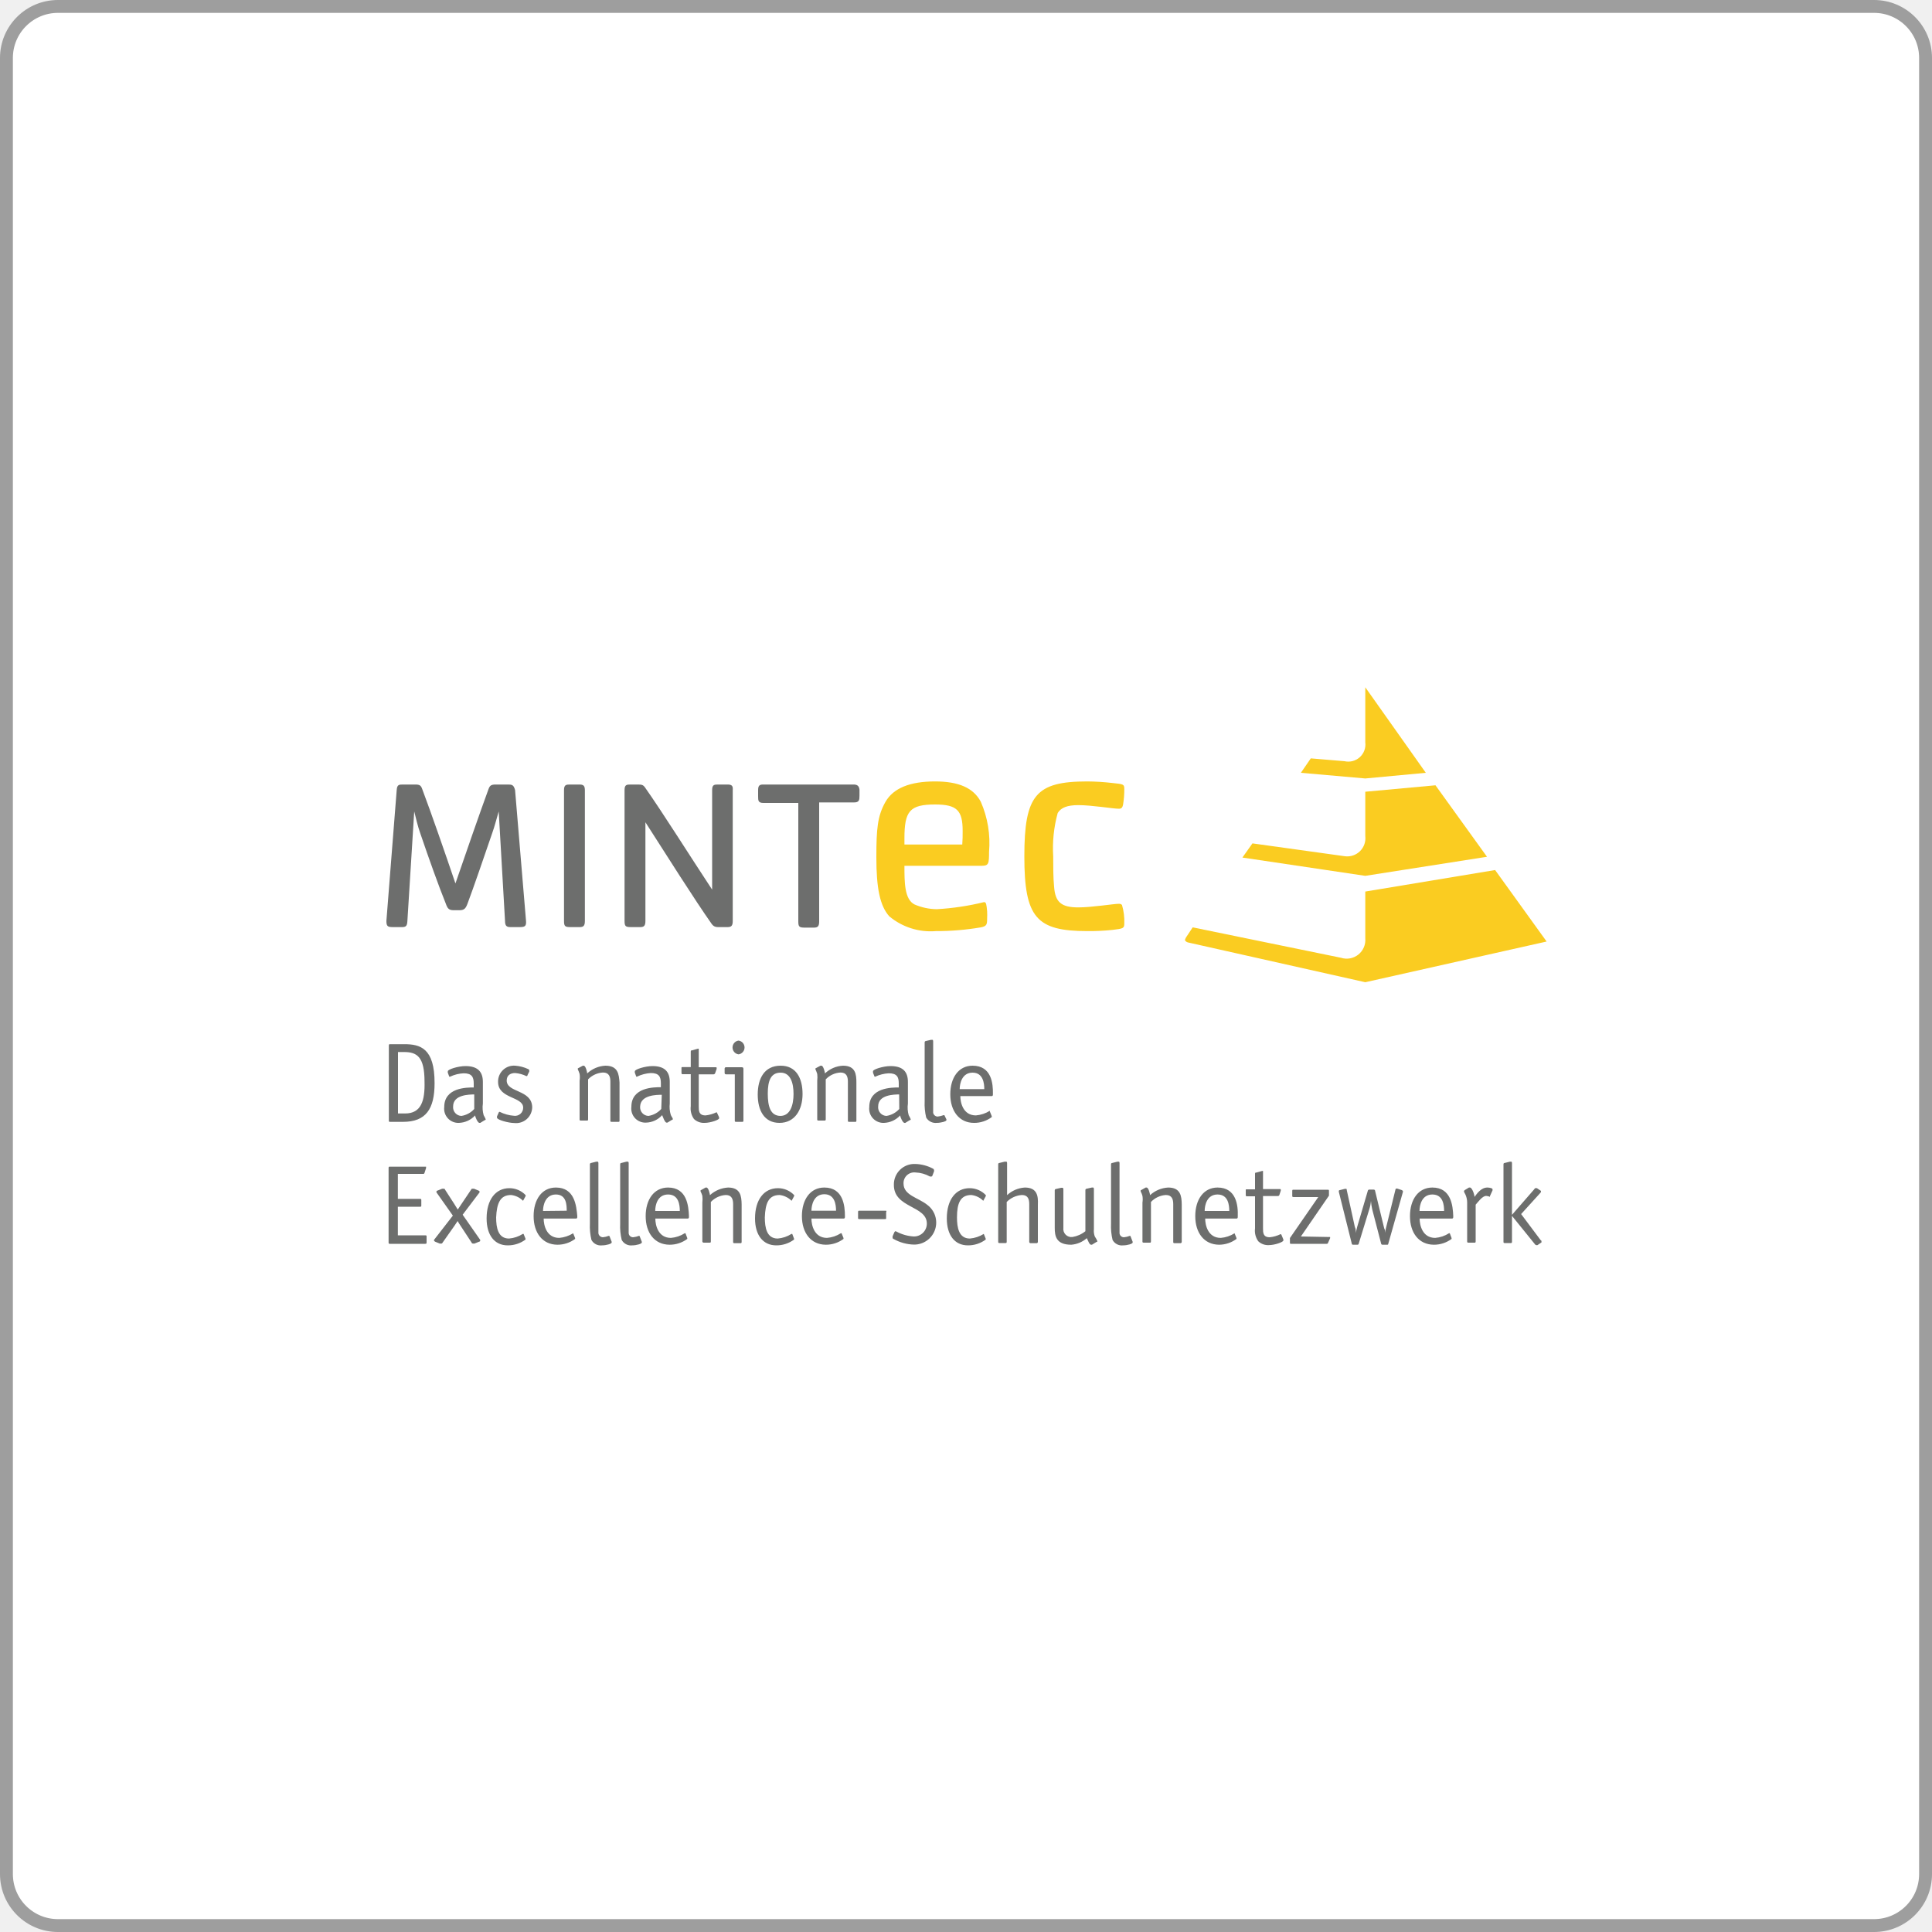
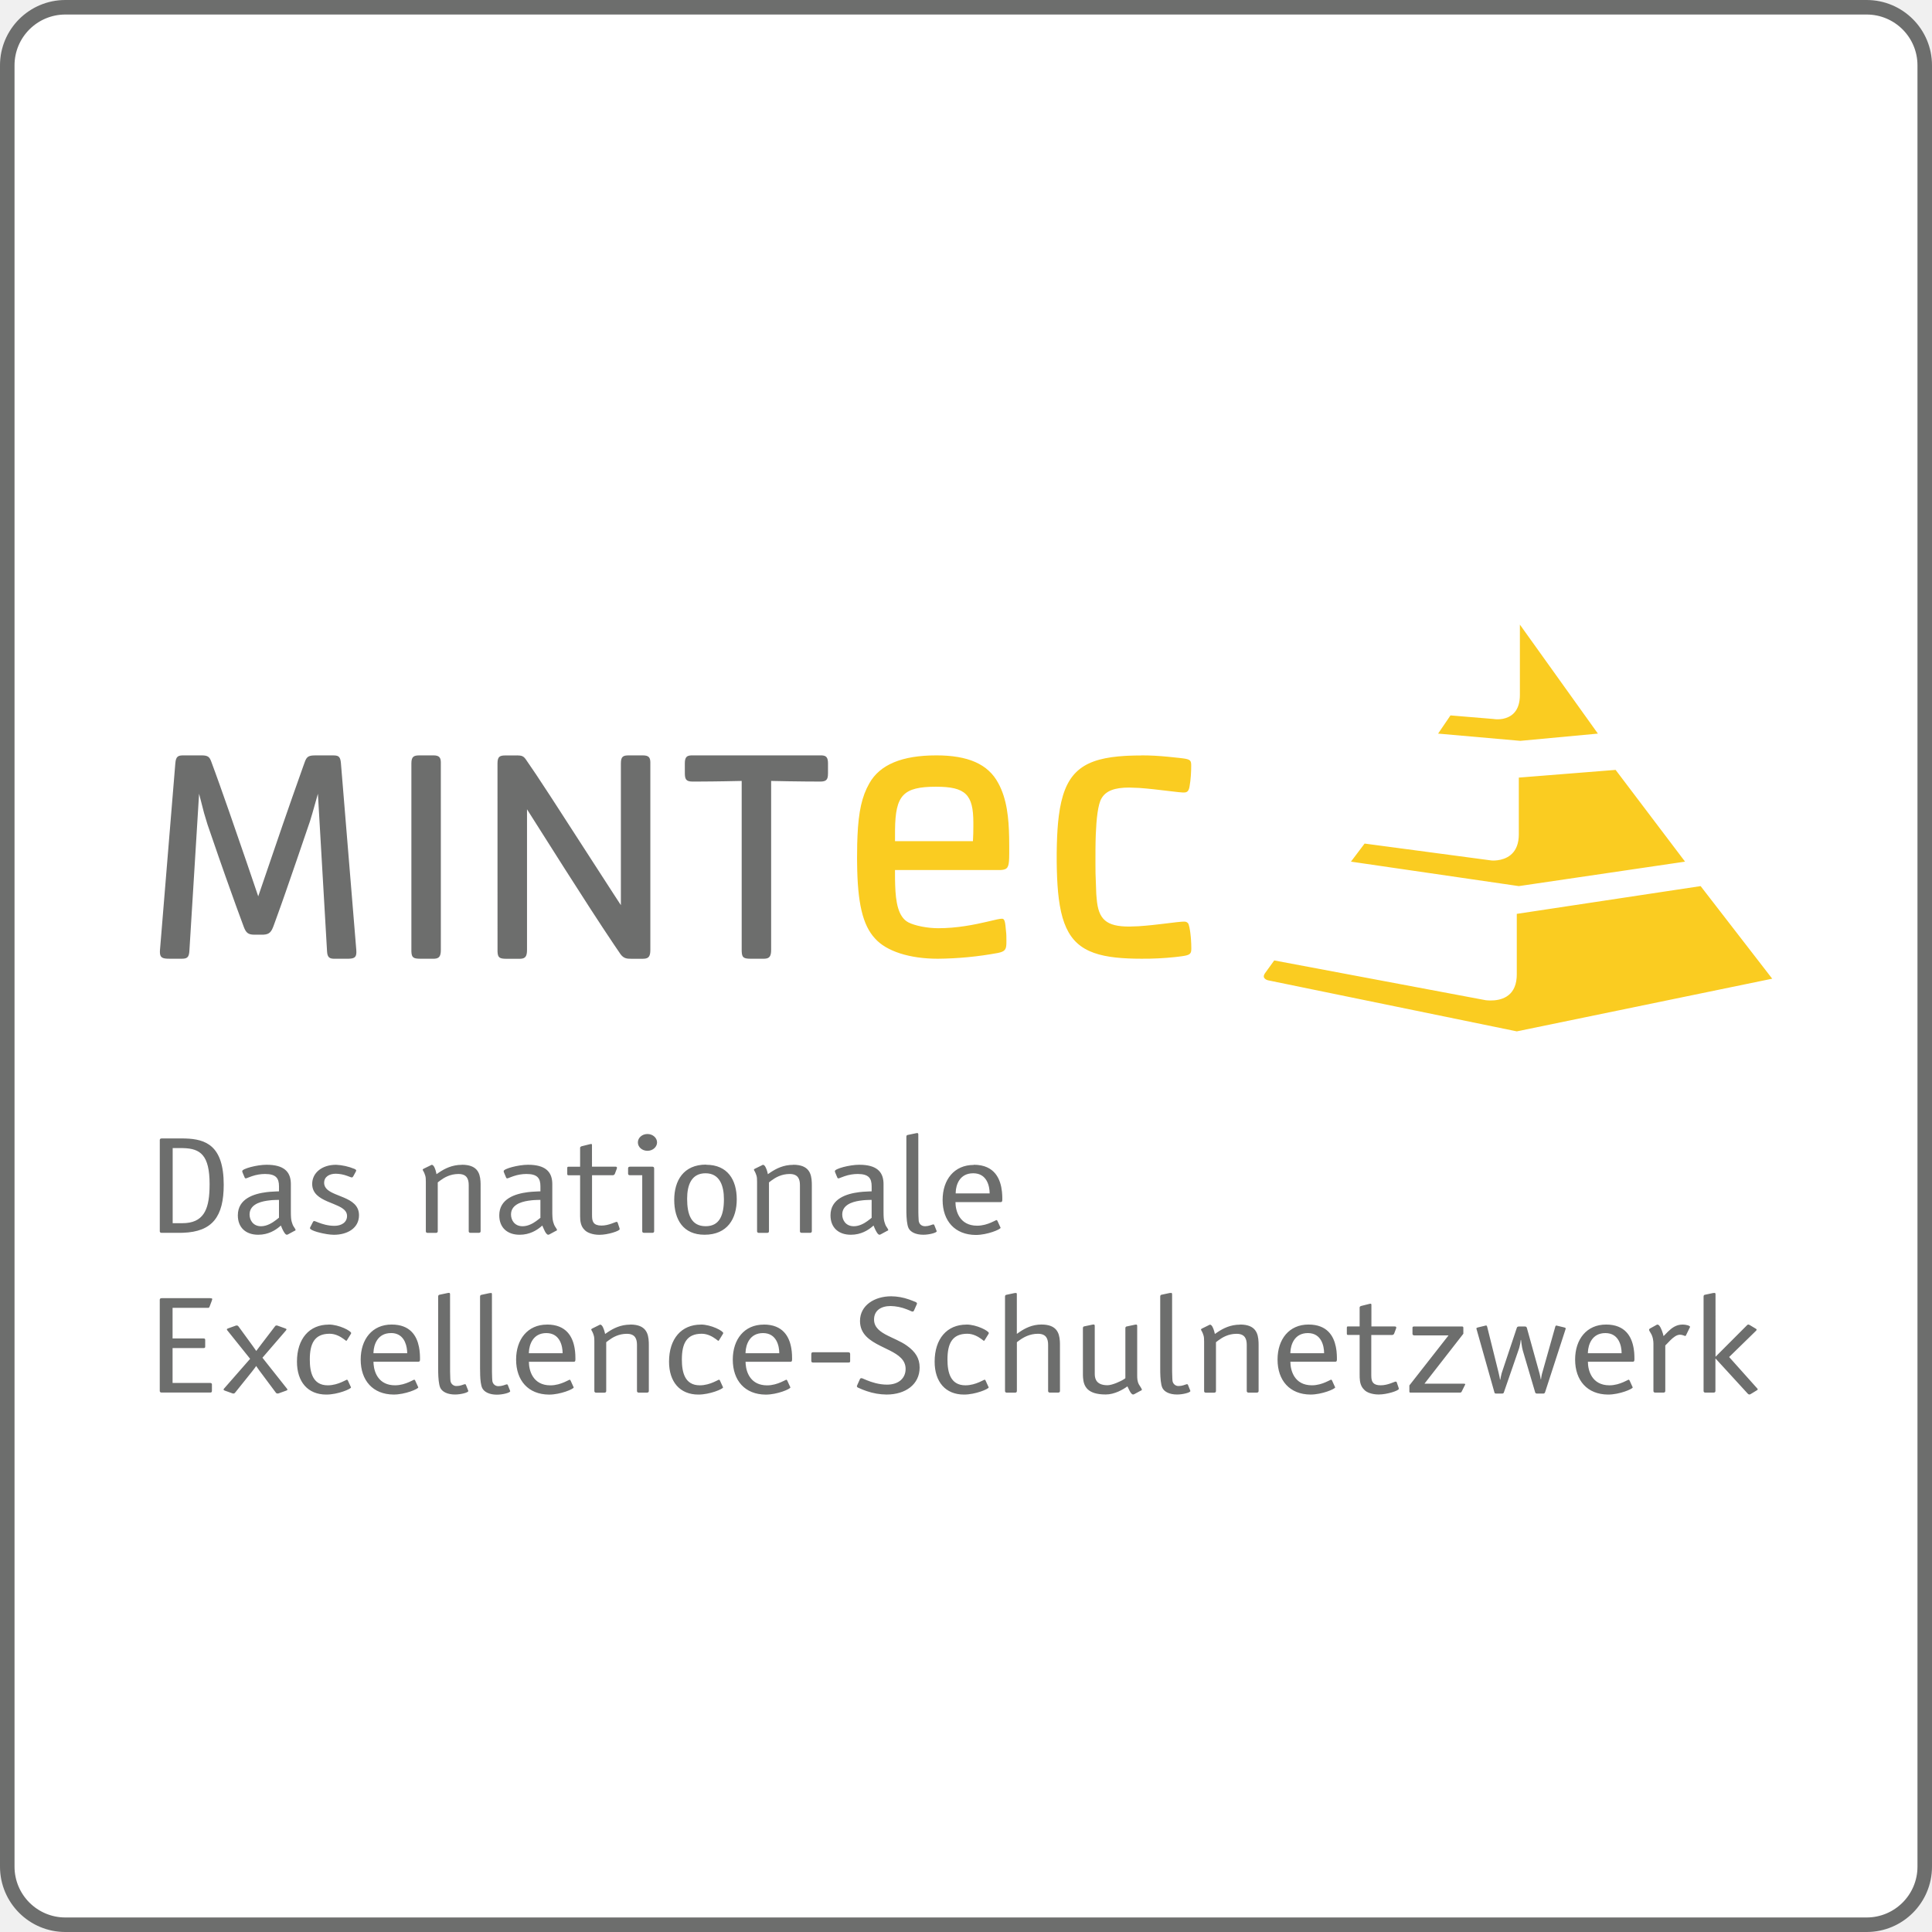
- <svg xmlns="http://www.w3.org/2000/svg" id="Layer_1" data-name="Layer 1" viewBox="0 0 150 150">
-   <defs>
-     <style>.cls-2{fill:#facc21}.cls-3{fill:#6d6e6d}</style>
-   </defs>
-   <rect id="BG" x=".5" y=".5" width="149" height="149" rx="4" fill="#fff" stroke="#9e9e9e" />
-   <path class="cls-2" d="M72.6 60.67c-1.95 0-3.25.52-3.86 1.6s-.7 2.08-.7 4.29c0 2.41.28 3.77 1 4.58a5 5 0 003.62 1.15 20.39 20.39 0 003.49-.29c.47-.09.49-.24.49-.68a5 5 0 000-.57c-.05-.54-.07-.71-.24-.71a20.1 20.1 0 01-3.67.55 4.48 4.48 0 01-1.73-.37c-.78-.4-.78-1.72-.78-3h6c.54 0 .57-.16.57-1.08a8 8 0 00-.64-3.89c-.57-1.08-1.72-1.58-3.55-1.58zm2.11 4.9h-4.49v-.47c0-2.12.4-2.64 2.38-2.64 1.69 0 2.14.45 2.14 2.05 0 .4 0 .64-.03 1.06zm9.01-3.06c1.06 0 2.7.28 3.15.28.19 0 .28-.07.33-.35a7.08 7.08 0 00.09-1.18c0-.38-.07-.38-.94-.47a17.7 17.7 0 00-1.93-.12c-4 0-4.89 1.06-4.89 5.82s.94 5.8 4.89 5.8a17.46 17.46 0 001.93-.09c.85-.1.94-.12.94-.5a4.43 4.43 0 00-.18-1.44.29.29 0 00-.24-.09c-.4 0-2.09.28-3.15.28-1.32 0-1.79-.4-1.88-1.6-.07-.68-.07-1.65-.07-2.36a10.34 10.34 0 01.35-3.37c.26-.42.75-.61 1.6-.61z" />
-   <path class="cls-3" d="M39.42 60.91h-.93c-.36 0-.46.08-.56.35-.66 1.8-1.77 5-2.57 7.33-.79-2.33-1.9-5.53-2.58-7.33-.1-.27-.18-.35-.54-.35h-.93c-.33 0-.48 0-.51.43L30 71.5c0 .42.1.48.52.48h.69c.32 0 .4-.1.42-.48l.53-8.5c.11.43.29 1.21.46 1.67.68 2 1.45 4.15 2 5.51.13.36.23.49.61.49h.43c.38 0 .49-.13.63-.49.51-1.36 1.25-3.53 1.93-5.51.17-.46.37-1.24.5-1.67l.49 8.5c0 .38.12.48.42.48h.69c.43 0 .55-.06.52-.48l-.85-10.16c-.11-.41-.24-.43-.57-.43zm5.58 0h-.7c-.33 0-.51 0-.51.43V71.5c0 .42.08.48.51.48h.7c.3 0 .41-.1.41-.48V61.34c-.01-.28-.06-.43-.41-.43zm11.5 0h-.71c-.33 0-.5 0-.5.43v7.73c-1.82-2.76-3.85-6-5.21-7.93-.15-.21-.25-.23-.59-.23H49c-.34 0-.51 0-.51.43V71.5c0 .42.08.48.51.48h.7c.3 0 .41-.1.41-.48v-7.66c1.61 2.51 3.81 6 5.15 7.9.19.26.39.24.67.24h.55c.3 0 .41-.1.41-.48V61.34c.02-.28-.03-.43-.39-.43zm9.77 0h-7c-.27 0-.41.05-.41.43v.47c0 .34 0 .53.41.53h2.71v9.2c0 .42.08.48.51.48h.7c.3 0 .41-.1.41-.48V62.3h2.71c.4 0 .42-.19.42-.53v-.47c-.04-.3-.19-.39-.46-.39z" />
-   <path class="cls-2" d="M106 69.22v3.63a1.45 1.45 0 01-1.89 1.51L92.6 72l-.51.77s-.09.15-.09.23a.37.37 0 00.23.17L106 76.26l14.08-3.16-4-5.55zm0-7.75v3.44a1.41 1.41 0 01-1.57 1.57l-7.19-1-.78 1.1L106 68l9.45-1.48-4-5.55zm0-3.84a1.33 1.33 0 01-1.61 1.47l-2.62-.22L101 60l5 .44 4.7-.44-4.7-6.64z" />
-   <path class="cls-3" d="M64 92.2c-1.09 0-1.74.93-1.74 2.22s.69 2.21 1.85 2.22a2.28 2.28 0 001.38-.45v-.07l-.15-.37h-.06a2.33 2.33 0 01-1.07.36c-1 0-1.21-1-1.21-1.5h2.5c.1 0 .1-.07.1-.19 0-.8-.13-2.22-1.6-2.22zM63 94c0-.44.18-1.28 1-1.28s.91.82.91 1.28zm-11.13-1.8c-1.09 0-1.74.93-1.74 2.22s.68 2.21 1.85 2.22a2.28 2.28 0 001.38-.45.15.15 0 000-.07l-.14-.37h-.06a2.33 2.33 0 01-1.07.36c-1 0-1.21-1-1.21-1.5h2.51c.1 0 .1-.07.1-.19-.03-.8-.16-2.22-1.62-2.22zm-1 1.82c0-.44.17-1.28 1-1.28s.91.82.91 1.28zm5.66-1.82a2.28 2.28 0 00-1.41.59c0-.07-.11-.59-.27-.59h-.07l-.39.22v.06c0 .06.07.11.14.37a2.2 2.2 0 010 .52v3a.1.1 0 00.11.11h.45c.07 0 .1 0 .1-.11v-3.05a1.73 1.73 0 011.16-.54c.47 0 .57.34.57.71v2.92c0 .07 0 .11.1.11h.46c.07 0 .1 0 .1-.11v-2.9c-.01-.63-.08-1.31-1.05-1.31zm-20.61 2.11l1.31-1.73a.11.11 0 000-.07s0-.05-.07-.07l-.36-.15h-.11a.1.1 0 00-.11.07l-.76 1.13-.28.42-.26-.42-.73-1.13s0-.07-.11-.07a.45.45 0 00-.11 0l-.37.15s-.07 0-.07.07a.08.08 0 000 .07l1.27 1.8-1.46 1.88a.11.11 0 000 .07l.07.07.37.15h.1c.07 0 .08 0 .12-.07l.93-1.32c.1-.14.16-.23.24-.36a4.23 4.23 0 00.23.37l.86 1.31s0 .07.11.07a.45.45 0 00.11 0l.37-.15s.07 0 .07-.07a.12.12 0 000-.07zM49.67 96s0-.05-.06-.05a1.77 1.77 0 01-.45.11.34.34 0 01-.35-.31V90.3s0-.11-.06-.11h-.11l-.43.11s-.06 0-.06.1V95a4.49 4.49 0 00.12 1.27.82.82 0 00.82.42c.32 0 .74-.12.74-.22v-.06zm-16.84-4.86c.08 0 .1 0 .13-.08l.12-.37a.45.45 0 000-.11h-2.81c-.07 0-.1 0-.1.1v5.78c0 .07 0 .11.1.11H33c.09 0 .12 0 .12-.12V96c0-.06 0-.09-.11-.09h-2.12v-2.22h1.71c.1 0 .11 0 .11-.11v-.38c0-.1 0-.12-.11-.12h-1.71v-1.94zm6.85 1.64a1.55 1.55 0 01.93.45l.2-.37v-.07a1.73 1.73 0 00-1.26-.54c-1.07 0-1.77.89-1.77 2.35 0 1.28.6 2.09 1.64 2.09a2.28 2.28 0 001.38-.45v-.07l-.15-.37h-.06a2.33 2.33 0 01-1.07.36c-.85 0-1-.84-1-1.64.05-1.1.31-1.74 1.16-1.74zM68.73 94h-2c-.1 0-.11 0-.11.14v.4c0 .09 0 .11.12.11h1.94c.1 0 .12 0 .12-.08v-.45c.05-.12.02-.12-.07-.12zm-21.4 2s0-.05-.07-.05a1.65 1.65 0 01-.45.11.36.36 0 01-.35-.31V90.3s0-.11-.06-.11h-.1l-.44.11a.1.1 0 00-.06.1V95a4.49 4.49 0 00.12 1.27.82.82 0 00.82.42c.33 0 .75-.12.75-.22a.21.21 0 000-.06zm-4.17-3.8c-1.09 0-1.73.93-1.73 2.22s.68 2.21 1.84 2.22a2.28 2.28 0 001.38-.45.14.14 0 000-.07l-.15-.37a2.44 2.44 0 01-1.08.36c-1 0-1.21-1-1.21-1.5h2.51c.1 0 .1-.07.1-.19-.07-.8-.2-2.22-1.66-2.22zm-1 1.82c0-.44.18-1.28 1-1.28s.84.82.84 1.26zm18.37-1.24a1.58 1.58 0 01.93.45l.2-.37v-.07a1.73 1.73 0 00-1.26-.54c-1.08 0-1.78.89-1.78 2.35 0 1.28.61 2.09 1.65 2.09a2.28 2.28 0 001.38-.45.15.15 0 000-.07l-.14-.37h-.06a2.33 2.33 0 01-1.07.36c-.85 0-1-.84-1-1.64.04-1.1.29-1.74 1.15-1.74zm50.68-.58c-1.09 0-1.74.93-1.74 2.22s.68 2.21 1.85 2.22a2.28 2.28 0 001.38-.45.15.15 0 000-.07l-.14-.37h-.06a2.33 2.33 0 01-1.07.36c-1 0-1.21-1-1.21-1.5h2.51c.1 0 .1-.07.1-.19-.03-.8-.16-2.22-1.62-2.22zm-1 1.82c0-.44.17-1.28 1-1.28s.91.82.91 1.28zm-1.73-1.74h-.07s-.06 0-.07.09l-.74 3a3 3 0 00-.06.34c0-.11 0-.23-.07-.34l-.71-2.92s0-.09-.11-.09h-.33a.11.11 0 00-.12.08l-.83 2.82a3.48 3.48 0 00-.1.48c0-.14 0-.33-.08-.48l-.63-2.87c0-.06 0-.09-.07-.09h-.07l-.39.1s-.08 0-.08.06a.15.15 0 000 .09l1 4s0 .09.09.09h.35a.09.09 0 00.1-.08l.82-2.67a2.68 2.68 0 00.13-.65 4.35 4.35 0 00.1.66l.69 2.65a.1.1 0 00.11.09h.34c.08 0 .09 0 .11-.09l1.13-4a.29.29 0 000-.09l-.08-.06zM101 96l2.18-3.17v-.35c0-.09 0-.11-.1-.11h-2.65c-.08 0-.1 0-.1.11v.35c0 .07 0 .11.1.11h1.92l-2.2 3.18v.34c0 .1 0 .11.1.11H103a.1.1 0 00.11-.08l.16-.36a.31.31 0 000-.09h-.13zm17.1-1.74l1.48-1.63a.15.15 0 00.06-.11v-.06l-.31-.21a.24.24 0 00-.1 0c-.05 0-.07 0-.1.07l-1.74 2V90.3s0-.11-.06-.11h-.1l-.44.11s-.06 0-.06.1v6c0 .07 0 .11.1.11h.46c.07 0 .1 0 .1-.11v-2l1.78 2.2a.14.14 0 00.1.07.24.24 0 00.1 0l.31-.21v-.06c0-.06 0-.08-.06-.11zm-2.62-2.06c-.5 0-.82.49-1 .73 0-.19-.19-.73-.35-.73h-.08l-.33.2a.17.17 0 00-.06.09.65.65 0 00.1.22 1.51 1.51 0 01.15.66v3c0 .07 0 .11.1.11h.46c.07 0 .1 0 .1-.11v-2.84c.21-.23.52-.68.82-.68a.88.88 0 01.29.07v-.06l.2-.44a.41.41 0 000-.07c.03-.08-.19-.15-.4-.15zm-15.99 3.67a.07.07 0 00-.07-.05 2.45 2.45 0 01-.84.24c-.52 0-.52-.36-.52-.71v-2.49h1.15a.12.12 0 00.12-.08l.11-.34v-.06c0-.06 0-.06-.1-.06h-1.28v-1.41H98l-.47.13c-.06 0-.09 0-.09.1v1.2h-.66c-.06 0-.06 0-.06.11v.33s0 .1.06.1h.66v2.49a1.41 1.41 0 00.25 1 1.1 1.1 0 00.82.3c.47 0 1.13-.24 1.13-.36a.31.31 0 000-.08zM72 93.55c-.7-.57-1.85-.74-1.85-1.66a.83.83 0 01.93-.86 2.47 2.47 0 011.11.31.21.21 0 00.12 0c.06 0 .06 0 .1-.11l.11-.29a.69.69 0 000-.1.15.15 0 00-.07-.1 3.11 3.11 0 00-1.39-.37A1.59 1.59 0 0069.4 92c0 1.81 2.56 1.59 2.56 3a1 1 0 01-1 1 3.22 3.22 0 01-1.32-.36.27.27 0 00-.13-.05s-.07.05-.09.12l-.12.28v.11a.1.1 0 00.07.09 3.4 3.4 0 001.59.44A1.71 1.71 0 0072 93.55zm7.57-1.35a2.22 2.22 0 00-1.38.59V90.3s0-.11-.06-.11H78l-.44.11s-.06 0-.06.1v6c0 .07 0 .11.1.11h.46c.07 0 .1 0 .1-.11v-3.08a1.82 1.82 0 011.18-.54c.48 0 .57.34.57.71v2.92a.1.1 0 00.11.11h.45a.1.1 0 00.11-.11v-2.9c.03-.63-.04-1.31-1.01-1.31zm-4.16.58a1.55 1.55 0 01.93.45l.2-.37v-.07a1.73 1.73 0 00-1.26-.54c-1.07 0-1.77.89-1.77 2.35 0 1.28.6 2.09 1.64 2.09a2.28 2.28 0 001.38-.45v-.07l-.15-.37a2.44 2.44 0 01-1.08.36c-.85 0-1-.84-1-1.64 0-1.1.26-1.74 1.11-1.74zm9.52 2.65v-3.12s0-.11-.06-.11h-.1l-.44.1a.11.11 0 00-.06.11v3.18a2.13 2.13 0 01-1 .45.63.63 0 01-.71-.71v-3s0-.11-.07-.11h-.1l-.44.1a.11.11 0 00-.06.11v2.9c0 .63.1 1.31 1.28 1.31a2.05 2.05 0 001.21-.51c.1.2.2.51.33.51h.07l.34-.21s.08 0 .08-.07A2.12 2.12 0 0085 96a1.23 1.23 0 01-.07-.57zm5.77-3.23a2.26 2.26 0 00-1.41.59c0-.07-.11-.59-.27-.59h-.07l-.39.22v.06c0 .06.07.11.14.37a1.66 1.66 0 010 .52v3c0 .07 0 .11.1.11h.46c.07 0 .1 0 .1-.11v-3.05a1.73 1.73 0 011.16-.54c.47 0 .57.34.57.71v2.92c0 .07 0 .11.1.11h.45a.1.1 0 00.11-.11v-2.9c-.01-.63-.08-1.31-1.05-1.31zM87.78 96s0-.05-.06-.05a1.65 1.65 0 01-.45.11.34.34 0 01-.35-.31V90.3s0-.11-.06-.11h-.1l-.44.11s-.06 0-.06.1V95a4.49 4.49 0 00.12 1.27.82.82 0 00.82.42c.33 0 .74-.12.74-.22a.15.15 0 000-.06zm6.75-3.8c-1.08 0-1.73.93-1.73 2.22s.68 2.21 1.85 2.22a2.28 2.28 0 001.35-.45.15.15 0 000-.07l-.15-.37a2.33 2.33 0 01-1.07.36c-1 0-1.21-1-1.21-1.5H96c.1 0 .1-.07.1-.19.03-.8-.1-2.22-1.57-2.22zm-1 1.82c0-.44.17-1.28 1-1.28s.91.82.91 1.28zM52 85.68V84c0-.74-.34-1.23-1.34-1.23-.56 0-1.37.25-1.37.4a.27.27 0 000 .12l.11.3a.07.07 0 00.06 0 2.84 2.84 0 011.07-.28c.62 0 .78.28.78.78v.32c-.54 0-2.29 0-2.29 1.52a1.09 1.09 0 001.13 1.23 1.74 1.74 0 001.26-.58c.05.12.21.58.34.58h.07l.34-.21s.08 0 .08-.07-.13-.22-.16-.32a2.14 2.14 0 01-.08-.88zm-.66.42a1.68 1.68 0 01-1 .54.67.67 0 01-.64-.74c.04-.9 1.3-.9 1.68-.9zm-19.95-5.03h-1.1c-.07 0-.1 0-.1.11V87c0 .07 0 .1.1.1h1c1.78 0 2.45-1 2.45-3 .01-2.74-1.13-3.03-2.35-3.03zm.06 5.38h-.55v-4.77h.48c1 0 1.58.38 1.58 2.29.04 1.5-.26 2.48-1.51 2.48zm6.04-.77V84c0-.74-.35-1.23-1.35-1.23-.56 0-1.37.25-1.37.4a.27.27 0 000 .12l.11.3a.08.08 0 00.07 0 2.76 2.76 0 011.05-.26c.62 0 .78.28.78.78v.32c-.54 0-2.29 0-2.29 1.52a1.1 1.1 0 001.14 1.23 1.79 1.79 0 001.26-.58c0 .12.2.58.33.58h.07l.34-.21s.08 0 .08-.07a3.13 3.13 0 00-.16-.32 2.19 2.19 0 01-.06-.9zm-.67.42a1.68 1.68 0 01-1 .54.67.67 0 01-.64-.74c0-.92 1.26-.92 1.64-.93zm2.52-2.21c0-.41.3-.58.65-.58a2.47 2.47 0 01.88.24c.05 0 .07 0 .1-.11l.12-.24a.41.41 0 000-.08c0-.05 0-.08-.09-.12a2.89 2.89 0 00-1-.26A1.23 1.23 0 0038.67 84c0 1.32 1.95 1.12 1.95 2a.63.63 0 01-.7.63 3 3 0 01-1.13-.31s-.06 0-.08.08l-.12.27a.21.21 0 000 .11c0 .17.91.41 1.33.41a1.25 1.25 0 001.4-1.24c-.04-1.37-1.98-1.1-1.98-2.06zM47 82.74a2.23 2.23 0 00-1.41.6c0-.07-.11-.6-.27-.6h-.07l-.39.21v.07a2.75 2.75 0 01.14.36 1.66 1.66 0 010 .52v3c0 .07 0 .1.1.1h.46c.07 0 .1 0 .1-.1v-3.1a1.73 1.73 0 011.16-.53c.47 0 .57.33.57.71V87c0 .07 0 .1.1.1H48c.07 0 .1 0 .1-.1v-2.95c-.05-.63-.1-1.31-1.1-1.31zm23.49 2.94V84c0-.74-.34-1.23-1.35-1.23-.56 0-1.36.25-1.36.4a.5.5 0 000 .12l.12.3a.06.06 0 00.06 0 2.82 2.82 0 011.04-.26c.63 0 .78.28.78.78v.32c-.54 0-2.29 0-2.29 1.52a1.1 1.1 0 001.14 1.23 1.79 1.79 0 001.26-.58c0 .12.2.58.33.58a.11.11 0 00.07 0l.34-.21s.08 0 .08-.07a3.13 3.13 0 00-.16-.32 2.19 2.19 0 01-.06-.9zm-.67.42a1.69 1.69 0 01-1 .54.67.67 0 01-.64-.74c0-.92 1.25-.92 1.63-.93zm3.5.48h-.06a1.89 1.89 0 01-.46.11.36.36 0 01-.35-.3v-5.55s0-.11-.06-.11h-.1l-.44.1a.11.11 0 00-.06.11v4.56a4.53 4.53 0 00.12 1.27.85.85 0 00.82.41c.33 0 .75-.12.75-.21a.11.11 0 000-.06zm-7.87-3.84a2.18 2.18 0 00-1.4.6c0-.07-.12-.6-.27-.6h-.08l-.39.21v.07a2.75 2.75 0 01.14.36 2.2 2.2 0 010 .52v3c0 .07 0 .1.11.1H64c.07 0 .11 0 .11-.1v-3.1a1.7 1.7 0 011.15-.53c.47 0 .57.33.57.71V87c0 .07 0 .1.11.1h.45c.07 0 .1 0 .1-.1v-2.95c0-.63-.06-1.31-1.04-1.31zm10.06 0c-1.09 0-1.73.94-1.73 2.22s.68 2.22 1.84 2.22a2.26 2.26 0 001.38-.45v-.07l-.15-.37v-.05a2.39 2.39 0 01-1.08.36c-1 0-1.21-1-1.21-1.5H77c.09 0 .09-.07.09-.19.01-.75-.09-2.17-1.58-2.17zm-1 1.82c0-.44.18-1.28 1-1.28s.91.83.91 1.28zm-16.91-1.7h-1.23a.1.1 0 00-.11.11v.33a.1.1 0 00.11.11h.68V87c0 .07 0 .1.11.1h.45c.07 0 .11 0 .11-.1v-4c0-.08-.02-.14-.12-.14zm3.01-.12c-1.27 0-1.78 1-1.78 2.24s.51 2.2 1.69 2.2 1.79-1 1.79-2.24-.5-2.2-1.7-2.2zm0 3.9c-.8 0-1-.74-1-1.74s.24-1.62 1-1.62 1 .79 1 1.65-.25 1.71-1.03 1.71zm-4.93-.22a.06.06 0 00-.06-.06 2.62 2.62 0 01-.84.24c-.53 0-.53-.36-.53-.71v-2.48h1.16a.13.13 0 00.11-.08l.12-.34v-.06c0-.06 0-.07-.09-.07h-1.3v-1.44h-.06l-.46.13c-.07 0-.1 0-.1.11v1.19h-.66c-.06 0-.06 0-.06.11v.33s0 .11.06.11h.66v2.48a1.41 1.41 0 00.25 1 1.11 1.11 0 00.82.3c.48 0 1.13-.24 1.13-.35v-.09zm1.66-5.63a.54.54 0 000 1.07.54.54 0 000-1.07z" />
+ <svg xmlns="http://www.w3.org/2000/svg" width="133" height="133" fill-rule="evenodd">
+   <rect stroke="#6d6e6d" fill="#fff" x=".5" y=".5" width="132" height="132" rx="4" />
+   <path d="M117.072 61L122 67.374 104.418 71l-17.136-3.517-.076-.028a.384.384 0 01-.19-.16c-.034-.072-.008-.16.022-.22l.045-.078.635-.88 14.56 2.738.15.013.178.006c.664.004 1.71-.212 1.803-1.587l.007-.204v-4.172L117.072 61zm-52.623-9c2.19 0 3.567.596 4.268 1.903.607 1.1.728 2.453.753 3.74l.006.635v.477l-.005.307c-.02.646-.115.8-.567.83l-.102.002h-7.19l.002.628.01.413c.037 1.16.2 2.193.916 2.566.45.227 1.292.398 2.05.398.65 0 1.268-.06 1.827-.145l.464-.077.43-.084.574-.126.735-.17c.154-.033.273-.052.352-.052.12 0 .178.075.217.286l.027.184.037.383a2.9 2.9 0 01.025.319l.004.362-.003.21c-.016.377-.105.517-.587.614a23.81 23.81 0 01-4.128.397c-1.938 0-3.54-.51-4.325-1.392-.863-.926-1.208-2.482-1.235-5.167L59 59.1l.01-.98.02-.587c.076-1.685.307-2.713.812-3.602.73-1.306 2.275-1.93 4.606-1.93zm14.126 0c.65 0 1.213.036 1.83.095l.786.082.25.03c.512.07.562.15.562.503 0 .397-.028.965-.112 1.42-.056.34-.17.426-.394.426l-.102-.003-.274-.022-1.72-.2-.498-.05-.49-.04-.68-.025c-1.01 0-1.6.227-1.9.738-.257.416-.358 1.48-.397 2.464l-.016.525-.007.483-.002.97.005.712.052 1.43.027.317c.112 1.448.673 1.93 2.246 1.93l.646-.023.467-.036.477-.046.7-.08.988-.118.286-.028.2-.01c.14 0 .196.028.28.113.032.04.064.14.094.276l.042.233.02.134.032.293.013.156.018.32.007.32-.006.143c-.022.212-.115.298-.438.362l-.223.036-.286.036-.17.02a20.54 20.54 0 01-2.302.113l-.483-.005-.458-.015-.432-.026-.408-.037-.384-.05c-2.23-.34-3.2-1.405-3.533-4l-.05-.45-.038-.478-.028-.508-.018-.54-.01-.57v-.596l.01-.57.018-.54.028-.51.038-.48.05-.45c.36-2.83 1.468-3.857 4.118-4.104l.42-.032.22-.012.458-.015.483-.005zm32.645 1l4.78 6.316L104.556 61 93 59.316l.94-1.244 8.74 1.164.124.004.13-.004.157-.015c.533-.068 1.375-.37 1.458-1.578l.007-.2V53.53l6.663-.53zm-46.77 1.158c-2.29 0-2.807.59-2.835 2.96l-.001.79h5.364l.022-.532.006-.477v-.27c0-1.93-.534-2.47-2.556-2.47zM104.63 43l5.37 7.502-5.34.498-5.66-.498.852-1.253 2.957.246.09.012.102.007.13.002.153-.008.17-.023c.494-.1 1.103-.414 1.17-1.456l.006-.19V43z" fill="#facc21" />
+   <path d="M33.79 89c.06 0 .072.05.075.092l.003 5.344.01.4.012.196.008.06a.41.41 0 00.43.332 1.1 1.1 0 00.313-.049l.205-.068a.187.187 0 01.04-.007c.048 0 .06.016.068.036l.147.37c.01.02.02.047.02.067 0 .104-.516.237-.914.237-.526 0-.88-.19-1.01-.454-.094-.195-.13-.554-.142-.877l-.008-.5v-4.924c0-.05.018-.083.045-.1l.03-.013.582-.124h.083zm-6.83 2.182c1.282 0 1.73.784 1.88 1.53l.037.222.022.214.007.103.007.194v.15c-.002.075-.013.124-.068.14l-.05.006H25.71l.008.177c.05.592.367 1.447 1.476 1.447.376 0 .712-.113.952-.217l.18-.084.166-.08a.102.102 0 01.023-.007c.02 0 .034.013.045.03l.02.027.182.4c.01.028.032.047.032.076 0 .104-.9.492-1.697.492-1.43-.01-2.267-.967-2.267-2.41 0-1.395.794-2.41 2.128-2.41zm83.6 0c1.346 0 1.773.864 1.902 1.64l.03.22.01.106.01.202.003.185c0 .1 0 .18-.068.202l-.05.006h-3.085c0 .58.258 1.623 1.484 1.623.376 0 .712-.113.952-.217l.18-.084.166-.08a.102.102 0 01.023-.007c.02 0 .034.013.045.03l.02.027.182.4c.01.028.032.047.032.076 0 .104-.9.492-1.697.492-1.43-.01-2.267-.967-2.267-2.41 0-1.395.794-2.41 2.128-2.41zM94.355 89.75c.04 0 .05.027.053.064l.001 1.5H96c.064 0 .12.01.12.067l-.01.066-.14.37a.15.15 0 01-.094.078l-.046.007H94.4v2.77l.005.15c.02.294.124.543.64.543.253 0 .487-.064.67-.128l.324-.12a.14.14 0 01.04-.007c.032 0 .058.016.07.036l.006.02.12.35c.01.037.02.066.02.094 0 .123-.806.388-1.386.388-.463 0-.85-.15-1-.332-.242-.228-.296-.537-.308-.83l-.003-.243v-2.695h-.806c-.06 0-.072-.042-.075-.083v-.427c.002-.035.01-.06.038-.07l.037-.005h.806v-1.3c0-.043.024-.075.068-.096l.05-.018.57-.142.075-.01zM48.24 91.182c.72 0 1.548.445 1.548.587l-.006.026-.026.05-.247.4c-.02.028-.032.057-.064.057l-.02-.01-.154-.116c-.197-.143-.543-.36-.966-.36-1.054 0-1.365.693-1.365 1.775 0 .864.193 1.775 1.236 1.775.376 0 .712-.113.95-.217l.18-.084.166-.08a.093.093 0 01.024-.007c.02 0 .033.013.045.03l.02.027.182.4c.01.028.032.047.032.076 0 .104-.903.492-1.698.492-1.28 0-2.02-.88-2.02-2.266 0-1.585.86-2.55 2.18-2.55zM118.023 89c.06 0 .072.05.074.092l.001 4.308 2.14-2.143c.032-.028.064-.076.12-.076l.043.01.086.046.376.227c.02.02.064.028.064.067 0 .03-.02.06-.042.082l-.034.032-1.816 1.773 1.892 2.116c.02.028.075.066.075.114 0 .025-.02.038-.04.05l-.402.245-.086.046-.043.01c-.036 0-.067-.02-.1-.043l-2.22-2.423h-.02v2.22c0 .06-.028.097-.083.11l-.046.005h-.558c-.07 0-.1-.024-.124-.073l-.005-.04v-6.506c0-.05.018-.083.045-.1l.03-.013.582-.124h.083zm-65.45 2.182c1.346 0 1.773.864 1.902 1.64l.03.22.016.21.007.284-.004.113c-.007.046-.023.077-.064.09l-.05.006h-3.085l.008.177c.05.592.368 1.447 1.476 1.447.376 0 .712-.113.952-.217l.18-.084.166-.08a.102.102 0 01.023-.007c.02 0 .033.013.045.03l.02.027.183.4c.01.028.032.047.032.076 0 .104-.902.492-1.698.492-1.43-.01-2.267-.967-2.267-2.41 0-1.395.794-2.41 2.128-2.41zm37.505 0c1.282 0 1.73.784 1.882 1.53l.037.222.013.108.016.21.007.194v.15c-.002.075-.013.124-.068.14l-.05.006H88.83c0 .58.258 1.623 1.484 1.623.376 0 .712-.113.95-.217l.18-.084.166-.08a.102.102 0 01.023-.007c.02 0 .033.013.045.03l.02.027.182.4.026.05a.055.055 0 01.006.026c0 .104-.902.492-1.698.492-1.43-.01-2.267-.967-2.267-2.41 0-1.395.794-2.41 2.127-2.41zm-28.736-1.945a3.81 3.81 0 011.238.219l.21.078.252.1c.054.028.086.076.086.104l-.01.034-.174.393-.038.076c-.016.03-.035.047-.08.047a.27.27 0 01-.097-.023l-.125-.057-.198-.08a3.171 3.171 0 00-1.096-.22c-.645 0-1.14.295-1.14.93 0 .548.426.85.953 1.113l.295.142.303.142c.253.12.502.25.717.406.58.417.87.863.87 1.5 0 1.158-.966 1.86-2.278 1.86a4.3 4.3 0 01-1.359-.234l-.24-.087-.1-.04-.256-.112c-.053-.02-.086-.057-.086-.104 0-.02.014-.046.027-.074l.016-.04.14-.313c.032-.076.053-.123.118-.123.03 0 .062.008.097.022l.292.123c.3.124.82.3 1.384.3.806 0 1.28-.446 1.28-1.082 0-.62-.484-.958-1.073-1.26l-.665-.327c-.725-.365-1.402-.802-1.402-1.714 0-1.09 1.02-1.698 2.138-1.698zM80.613 89c.06 0 .072.05.075.092l.002 5.328.013.45.01.162.007.05a.41.41 0 00.43.332c.12 0 .226-.023.314-.05l.205-.068a.187.187 0 01.04-.007c.048 0 .06.016.068.036l.147.37c.01.02.02.047.02.067 0 .104-.515.237-.914.237-.526 0-.88-.19-1.01-.454-.113-.235-.14-.704-.148-1.064l-.002-.31v-4.924c0-.05.018-.083.045-.1l.03-.013.582-.124h.083zm-49.706 0c.06 0 .072.05.075.092l.002 5.328.013.45.01.162.007.05a.41.41 0 00.43.332c.12 0 .226-.023.314-.05l.205-.068a.187.187 0 01.04-.007c.048 0 .06.016.068.036l.147.37c.01.02.02.047.02.067 0 .104-.515.237-.914.237-.526 0-.88-.19-1.01-.454-.113-.235-.14-.704-.148-1.064l-.002-.31v-4.924c0-.05.018-.083.045-.1l.03-.013.592-.125.074-.008zm6.75 2.182c1.346 0 1.773.864 1.902 1.64l.03.22.016.21.007.284-.004.113c-.007.046-.023.077-.064.09l-.05.006h-3.085c0 .58.258 1.623 1.484 1.623.376 0 .712-.113.952-.217l.18-.084.166-.08a.102.102 0 01.023-.007c.02 0 .034.013.045.03l.02.027.182.4c.01.028.032.047.032.076 0 .104-.9.492-1.697.492-1.43-.01-2.267-.967-2.267-2.41 0-1.395.794-2.41 2.128-2.41zm40.554 0c.06 0 .072.048.074.092v3.408c0 .218.01.427.12.626l.126.2c.043.07.078.13.078.16 0 .02-.014.033-.032.045l-.064.03-.42.227c-.043.02-.064.028-.086.028-.1 0-.184-.133-.262-.286l-.09-.186-.044-.087c-.3.218-.882.558-1.494.558-1.26 0-1.515-.56-1.56-1.153l-.008-.18-.001-3.24c0-.05.018-.083.045-.1l.03-.013.582-.123.083-.01c.06 0 .072.048.075.092l.001 3.322c0 .408.182.768.882.768.3 0 .888-.253 1.15-.428l.075-.055V91.43c0-.05.018-.083.045-.1l.03-.013.59-.125.074-.008zm-11.687 0c.72 0 1.548.445 1.548.587l-.006.026-.026.05-.247.4c-.02.028-.03.057-.064.057l-.02-.01-.154-.116c-.197-.143-.543-.36-.966-.36-1.053 0-1.365.693-1.365 1.775 0 .864.193 1.775 1.236 1.775.376 0 .712-.113.952-.217l.18-.084.166-.08a.102.102 0 01.023-.007c.02 0 .034.013.045.03l.02.027.182.4.027.05a.055.055 0 01.006.026c0 .104-.903.492-1.7.492-1.278 0-2.02-.88-2.02-2.266 0-1.585.86-2.55 2.18-2.55zm-43.897 0c.72 0 1.548.445 1.548.587l-.006.026-.026.05-.247.4c-.022.028-.032.057-.064.057l-.02-.01-.154-.116c-.197-.143-.543-.36-.966-.36-1.054 0-1.365.693-1.365 1.775 0 .864.193 1.775 1.237 1.775.376 0 .712-.113.95-.217l.18-.084.166-.08a.102.102 0 01.023-.007c.02 0 .034.013.045.03l.02.027.183.4c.01.028.032.047.032.076 0 .104-.903.492-1.7.492-1.278 0-2.02-.88-2.02-2.266 0-1.585.86-2.55 2.18-2.55zm84.5.066c.028 0 .043.01.06.014l.5.12.068.026c.017.01.028.02.028.04l-.007.044-.015.05-1.396 4.297-.027.05a.102.102 0 01-.054.04l-.048.006h-.42c-.086 0-.117-.036-.13-.07l-.857-2.9a3.544 3.544 0 01-.083-.428l-.036-.294h-.02a3.11 3.11 0 01-.104.539l-.057.173-1 2.893c-.008.03-.024.067-.074.08l-.044.005h-.43c-.07 0-.097-.036-.1-.07l-.008-.024-1.214-4.297c-.02-.037-.02-.066-.02-.094 0-.02.01-.03.028-.04l.07-.026.472-.114c.032 0 .043-.02.086-.02s.056.016.07.052l.015.043.774 3.112.08.355.028.167h.02l.048-.25.046-.196 1.045-3.13c.016-.05.056-.073.102-.08l.048-.004h.41c.058 0 .085.017.102.04l.027.054.88 3.168.042.185.033.185h.022l.01-.094.035-.198.018-.078.913-3.235c.01-.067.054-.095.086-.095zm-88.073 0l.04.006.54.194.06.027c.016.01.027.025.027.048l-.01.028-.034.048-1.61 1.868 1.676 2.115c.01.02.043.047.043.076a.05.05 0 01-.027.048l-.06.027-.45.162c-.054.02-.086.037-.13.037-.065 0-.093-.016-.117-.044L17.84 94.33l-.146-.207-.057-.088-.092.13-.198.258-1.15 1.433c-.043.047-.053.076-.14.076a.197.197 0 01-.08-.02l-.048-.018-.45-.162c-.043-.02-.086-.028-.086-.076 0-.02.01-.038.022-.055l1.804-2.06-1.558-1.944c-.02-.02-.042-.047-.042-.076s.01-.038.027-.048l.06-.027.54-.194a.15.15 0 01.04-.006c.065 0 .087.016.112.044l.028.032.98 1.345.235.334.343-.456.935-1.223c.032-.048.053-.076.14-.076zM69.925 89c.06 0 .072.05.075.092v2.733l.21-.146c.346-.232.837-.498 1.48-.498 1.022 0 1.23.543 1.27 1.128l.008.196.001 3.247c0 .06-.028.097-.083.11l-.046.005h-.558c-.07 0-.1-.024-.124-.073l-.005-.04v-3.168c0-.408-.118-.768-.7-.768-.56 0-.98.237-1.264.44l-.187.14v3.358c0 .06-.028.097-.083.11l-.046.005h-.558c-.07 0-.1-.024-.124-.073l-.005-.04v-6.506c0-.05.018-.083.045-.1l.03-.013.582-.124h.083zm45.892 2.182c.247 0 .527.076.527.16l-.006.022-.263.537c-.01.02-.022.067-.064.067l-.03-.006-.1-.036a.64.64 0 00-.234-.043c-.226 0-.45.178-.65.373l-.278.286-.08.08v3.13c0 .06-.027.097-.082.11l-.047.005h-.558c-.07 0-.1-.024-.124-.073l-.005-.04V92.5c0-.17-.032-.483-.182-.72-.086-.132-.12-.21-.12-.237a.13.13 0 01.049-.079l.424-.234a.26.26 0 01.108-.047c.154 0 .302.376.376.633l.042.163.32-.324c.244-.236.554-.47.97-.47zM14.47 89.37c.12 0 .14.028.14.057l-.006.036-.026.087-.15.398c-.026.068-.052.082-.1.085H11.88v2.107h2.107c.098 0 .13.013.137.078l.002.045v.417c0 .087-.015.114-.088.12l-.05.002H11.88v2.4h2.58c.07 0 .11.024.124.068l.005.036v.426c0 .095-.023.124-.1.13l-.052.002h-3.31c-.07 0-.1-.024-.124-.072l-.005-.04v-6.27c0-.06.028-.097.083-.11l.046-.005h3.342zm70.896 1.812c1.078 0 1.25.605 1.274 1.226l.003.196v3.15c0 .06-.028.097-.083.11l-.046.005h-.558c-.07 0-.1-.024-.124-.073l-.005-.04v-3.168c0-.408-.118-.768-.7-.768-.57 0-.978.248-1.254.452l-.165.127v3.358c0 .06-.027.097-.082.11l-.046.005h-.56c-.07 0-.11-.024-.123-.073l-.005-.04v-3.395c-.001-.222-.006-.316-.043-.437a1.53 1.53 0 00-.092-.238l-.065-.117c-.01-.017-.015-.03-.015-.042s.005-.025.02-.04l.033-.026.483-.237c.022-.01.054-.037.086-.037.128 0 .228.252.284.443l.04.158.008.042.214-.146c.352-.232.848-.498 1.518-.498zm-41.977 0c1.078 0 1.25.605 1.274 1.226l.003.196v3.15c0 .06-.028.097-.083.11l-.046.005h-.558c-.07 0-.1-.024-.124-.073l-.005-.04v-3.168c0-.408-.118-.768-.698-.768-.572 0-.98.248-1.255.452l-.165.127v3.358c0 .06-.028.097-.083.11l-.046.005h-.558c-.07 0-.1-.024-.124-.073l-.005-.04v-3.395l-.005-.215a.9.9 0 00-.038-.223 1.417 1.417 0 00-.092-.238l-.065-.117c-.01-.017-.015-.03-.015-.042s.005-.025.02-.04l.033-.026.537-.267a.08.08 0 01.032-.008c.15 0 .26.344.308.532l.024.112.214-.146c.353-.232.848-.498 1.517-.498zm57.22.132c.086 0 .117.012.126.066l.003.048v.388l-2.675 3.435h2.654c.097 0 .15.01.15.038l-.006.03-.23.463c-.024.057-.055.076-.095.082l-.045.003h-3.352c-.1 0-.112-.006-.117-.07l-.001-.423 2.697-3.445h-2.353c-.07 0-.1-.024-.124-.072l-.005-.04v-.388c0-.075.014-.103.074-.11l.055-.003h3.245zM58.375 93.09c.086 0 .13.024.145.082l.005.05v.483c0 .06-.02.085-.1.092l-.06.003H56c-.086 0-.13-.018-.145-.074l-.005-.05v-.436c0-.087.015-.135.088-.148l.05-.004h2.396zm-20.763-1.32c-.934 0-1.178.813-1.202 1.303l-.002.083h2.323c0-.494-.183-1.386-1.12-1.386zm52.422 0c-.935 0-1.178.813-1.202 1.303l-.002.083h2.322c0-.494-.182-1.386-1.118-1.386zm-63.12 0c-.934 0-1.178.813-1.202 1.303l-.002.083h2.322l-.008-.178c-.042-.503-.28-1.21-1.1-1.21zm25.613 0c-.934 0-1.178.813-1.202 1.303l-.002.083h2.323c0-.494-.183-1.386-1.12-1.386zm57.988 0c-.934 0-1.178.813-1.202 1.303l-.002.083h2.322c0-.494-.182-1.386-1.118-1.386zM63.142 78c.06 0 .073.048.075.092l.003 5.344.006.266.017.32.008.06c.02.105.12.332.432.332.12 0 .227-.023.315-.05l.207-.068a.187.187 0 01.04-.007c.05 0 .06.016.068.036l.148.372c.01.02.02.047.02.066 0 .104-.52.237-.92.237-.53 0-.886-.19-1.015-.454-.113-.235-.142-.704-.15-1.064l-.002-.31v-4.924c0-.05.018-.083.045-.1l.03-.013.61-.127.06-.006zm-22.444.75c.04 0 .05.027.054.064l.001 1.5h1.6c.065 0 .12.01.12.067l-.01.067-.14.37a.15.15 0 01-.094.079l-.046.007h-1.427v2.695l.002.152c.01.325.085.618.647.618.254 0 .49-.064.673-.128l.326-.12a.14.14 0 01.04-.007c.032 0 .058.016.07.036l.125.372c.01.038.02.067.02.095 0 .123-.81.388-1.395.388-.466 0-.854-.15-1.016-.332-.278-.26-.31-.627-.313-.952v-2.815h-.81c-.06 0-.073-.043-.075-.084v-.427c.002-.034.01-.06.038-.07l.037-.006h.81v-1.3c0-.043.024-.074.068-.096l.05-.018.572-.142.075-.01zm-4.342 1.433c1.178 0 1.618.476 1.66 1.204l.004.124.001 2.024.01.254a1.49 1.49 0 00.049.322l.044.134.027.075c.043.114.195.294.195.35 0 .02-.013.033-.032.045l-.065.03-.42.227a.215.215 0 01-.086.028c-.1 0-.2-.155-.27-.315l-.085-.185-.055-.133-.138.116c-.236.19-.714.518-1.42.518-.855 0-1.405-.492-1.405-1.337 0-1.145 1.103-1.487 1.978-1.596l.254-.026.436-.024.165-.005v-.342c0-.55-.195-.854-.963-.854a2.81 2.81 0 00-.896.152l-.2.073-.143.056a.29.29 0 01-.081.023.091.091 0 01-.058-.023l-.017-.025-.14-.332a.282.282 0 01-.032-.123c0-.16.995-.436 1.687-.436zm12.254 0c1.482 0 2.108 1.042 2.108 2.38C50.718 83.89 50.08 85 48.5 85c-1.46 0-2.086-1.033-2.086-2.4 0-1.31.626-2.428 2.195-2.428zm-25.485 0a3.85 3.85 0 011.276.284c.087.037.12.076.12.123 0 .02-.014.038-.027.06l-.016.035-.14.257c-.043.076-.065.114-.13.114a.283.283 0 01-.077-.022l-.235-.088a2.38 2.38 0 00-.78-.146c-.433 0-.802.2-.802.626 0 .392.338.595.76.774l.59.24c.546.233 1.05.538 1.05 1.217 0 .892-.8 1.346-1.73 1.346a3.27 3.27 0 01-.476-.044l-.272-.05-.136-.03-.26-.067c-.285-.083-.5-.18-.5-.263 0-.03.01-.055.023-.078l.02-.036.15-.294c.032-.067.065-.085.097-.085a.33.33 0 01.077.02l.225.088c.253.097.64.223 1.093.223.466 0 .866-.227.866-.683 0-.33-.267-.524-.623-.69l-.28-.122-.447-.184c-.546-.238-1.05-.548-1.05-1.205 0-.768.68-1.318 1.632-1.318zm36.034 0c1.178 0 1.618.476 1.66 1.204l.004.124v1.86c0 .42.016.586.06.74l.044.134.027.075.037.075.102.16c.032.05.056.093.056.115s-.014.033-.033.045l-.065.03-.42.227a.213.213 0 01-.087.028c-.108 0-.23-.223-.315-.41l-.094-.223-.138.116c-.236.19-.714.518-1.42.518-.855 0-1.405-.492-1.405-1.337 0-1.145 1.103-1.487 1.978-1.596l.254-.026.436-.024.165-.005v-.342c0-.55-.195-.854-.964-.854a2.81 2.81 0 00-.895.152l-.2.073-.192.073a.122.122 0 01-.033.006.091.091 0 01-.058-.023l-.017-.025-.14-.332a.282.282 0 01-.032-.123c0-.16.995-.436 1.687-.436zm-40.8 0c1.178 0 1.618.476 1.66 1.204l.004.124v1.86c0 .42.016.586.06.74l.044.134.027.075.037.075.102.16c.032.05.056.093.056.115s-.013.033-.032.045l-.065.03-.42.227a.215.215 0 01-.086.028c-.108 0-.23-.223-.316-.41l-.094-.223-.138.116c-.236.19-.714.518-1.42.518-.855 0-1.405-.492-1.405-1.337 0-1.145 1.103-1.487 1.978-1.596l.254-.026.436-.024.165-.005v-.342c0-.55-.195-.854-.963-.854a2.82 2.82 0 00-.896.152l-.2.073-.143.056a.29.29 0 01-.081.023.096.096 0 01-.058-.023l-.017-.025-.14-.332a.282.282 0 01-.032-.123c0-.16.995-.436 1.687-.436zm48.674 0c1.483 0 1.857 1.037 1.943 1.86l.016.21.007.194v.1c0 .1 0 .182-.07.202l-.05.006h-3.104c0 .58.26 1.623 1.493 1.623.38 0 .716-.113.958-.217l.182-.084.167-.08a.093.093 0 01.024-.007c.022 0 .034.013.046.03l.02.027.183.4.026.05a.055.055 0 01.006.026c0 .105-.907.492-1.708.492-1.44-.01-2.282-.967-2.282-2.41 0-1.395.8-2.41 2.14-2.41zM11.13 78.37h1.362l.264.004c1.4.042 2.645.478 2.645 3.184 0 2.183-.768 3.24-2.812 3.307l-.216.004H11.13c-.07 0-.11-.024-.125-.073l-.005-.04v-6.27c0-.06.027-.097.083-.11l.047-.005zm43.472 1.812c1.085 0 1.26.605 1.282 1.226l.003.196v3.15c0 .06-.028.097-.083.11l-.047.005h-.56c-.07 0-.11-.024-.124-.073l-.005-.04v-3.17c0-.408-.12-.768-.704-.768-.575 0-.984.247-1.262.452l-.166.127v3.36c0 .06-.027.097-.083.11l-.047.005h-.56c-.07 0-.1-.024-.124-.073l-.005-.04v-3.396c-.001-.22-.006-.316-.043-.438a1.5 1.5 0 00-.064-.175l-.055-.112-.04-.068c-.01-.017-.015-.03-.015-.042s.005-.025.02-.04l.033-.026.486-.237.055-.03a.069.069 0 01.032-.008c.13 0 .23.252.286.443l.04.16.008.042.215-.146c.355-.232.854-.498 1.527-.498zm-9.71.132c.095 0 .128.036.137.095l.003.048v4.297c0 .06-.028.097-.083.11l-.047.005h-.56c-.07 0-.11-.024-.125-.073l-.005-.04v-3.852h-.844c-.07 0-.11-.024-.125-.073l-.005-.04v-.36c0-.06.027-.097.083-.11l.047-.005h1.524zM31.8 80.182c1.028 0 1.238.543 1.277 1.128l.008.196.001 3.248c0 .06-.028.097-.083.11l-.047.005h-.56c-.07 0-.11-.024-.124-.073l-.005-.04v-3.17c0-.408-.12-.768-.704-.768-.575 0-.984.247-1.262.452l-.166.127v3.36c0 .06-.028.097-.083.11l-.047.005h-.56c-.07 0-.11-.024-.125-.073l-.005-.04v-3.396c-.001-.22-.006-.316-.043-.438a1.64 1.64 0 00-.063-.175l-.055-.112-.04-.068c-.01-.017-.015-.03-.015-.042s.005-.025.02-.04l.033-.026.486-.237.055-.03a.069.069 0 01.032-.008c.15 0 .263.344.3.532l.024.112.215-.146c.355-.232.854-.498 1.527-.498zm28.204 3.643V82.6l-.248.006-.212.01-.116.01-.243.03c-.58.086-1.205.317-1.205.952 0 .38.238.807.8.807.358 0 .7-.185.93-.353l.18-.136.125-.1zm-22.802 0V82.6l-.248.006-.212.01-.116.01-.243.03c-.58.086-1.205.317-1.205.952 0 .38.238.807.8.807.358 0 .7-.185.93-.353l.18-.136.125-.1zm11.366-3.056c-.974 0-1.266.816-1.266 1.756 0 1.082.28 1.888 1.278 1.888.963 0 1.255-.768 1.255-1.86 0-.93-.292-1.784-1.266-1.784zm-29.363 3.056V82.6l-.248.006-.212.01-.116.01-.243.03c-.58.086-1.205.317-1.205.952 0 .38.238.807.79.807.41 0 .784-.24 1.024-.424l.21-.165zm-6.723-4.792h-.595v5.172h.67c1.433 0 1.817-.91 1.866-2.334l.006-.35c0-2.004-.634-2.455-1.815-2.485l-.133-.002zm54.51 1.736c-.94 0-1.185.813-1.2 1.303l-.002.083h2.338c0-.494-.184-1.386-1.126-1.386zm-22.42-2.703c.368 0 .66.266.66.578s-.292.578-.66.578-.66-.256-.66-.578.292-.578.66-.578zM13.864 52c.455 0 .56.105.683.44l.27.735.297.824.65 1.844 1.208 3.497.805 2.364 1.667-4.875.672-1.934.742-2.098.128-.355c.113-.305.226-.42.588-.437l.116-.003h1.25c.32.005.466.05.518.432l.012.112 1.057 12.847c.038.487-.084.594-.532.607l-.98.001c-.342 0-.475-.106-.5-.495l-.63-10.864-.377 1.332-.164.547-.888 2.6-.79 2.286-.295.838-.276.77-.254.7c-.152.423-.287.6-.675.626l-.112.004h-.54c-.436 0-.577-.14-.725-.52l-.543-1.476-.728-2.036-.464-1.322-.77-2.234-.236-.784-.343-1.332-.663 10.75c-.02.442-.108.585-.425.605l-.092.003h-.87c-.48 0-.658-.072-.647-.502l.006-.106 1.056-12.847c.04-.484.2-.54.55-.544h1.25zm15.967 0c.417 0 .504.158.516.46l.001 12.933c0 .442-.122.585-.43.605L29.83 66h-.87c-.5 0-.625-.072-.64-.502V52.545c0-.484.194-.54.55-.544h.962zm5.754.001c.338.006.456.047.624.292l.7 1.028 1.026 1.56 4.285 6.63.522.8v-9.766c0-.484.177-.54.53-.544h.982c.417 0 .505.158.516.46v12.933c0 .442-.122.585-.43.605l-.09.003h-.797c-.294 0-.515-.016-.735-.314l-.46-.676-.767-1.153-.837-1.282-1.784-2.78-2.59-4.084v9.683c0 .442-.122.585-.43.605l-.09.003h-.87c-.5 0-.625-.072-.64-.502l-.002-12.953c0-.484.177-.54.546-.544h.798zm11.996.001L56.482 52c.304 0 .486.053.514.433l.004.112v.685l-.008.173c-.026.263-.127.4-.51.4l-.953-.004-1.29-.016-1.153-.023v11.632c0 .442-.122.585-.43.605L52.57 66h-.87c-.5 0-.625-.072-.64-.502l-.002-.106V53.76l-1.153.023-.843.012-.914.007-.486.001c-.46 0-.512-.196-.517-.573l-.001-.685c0-.442.157-.53.438-.543z" fill="#6d6e6d" />
</svg>
